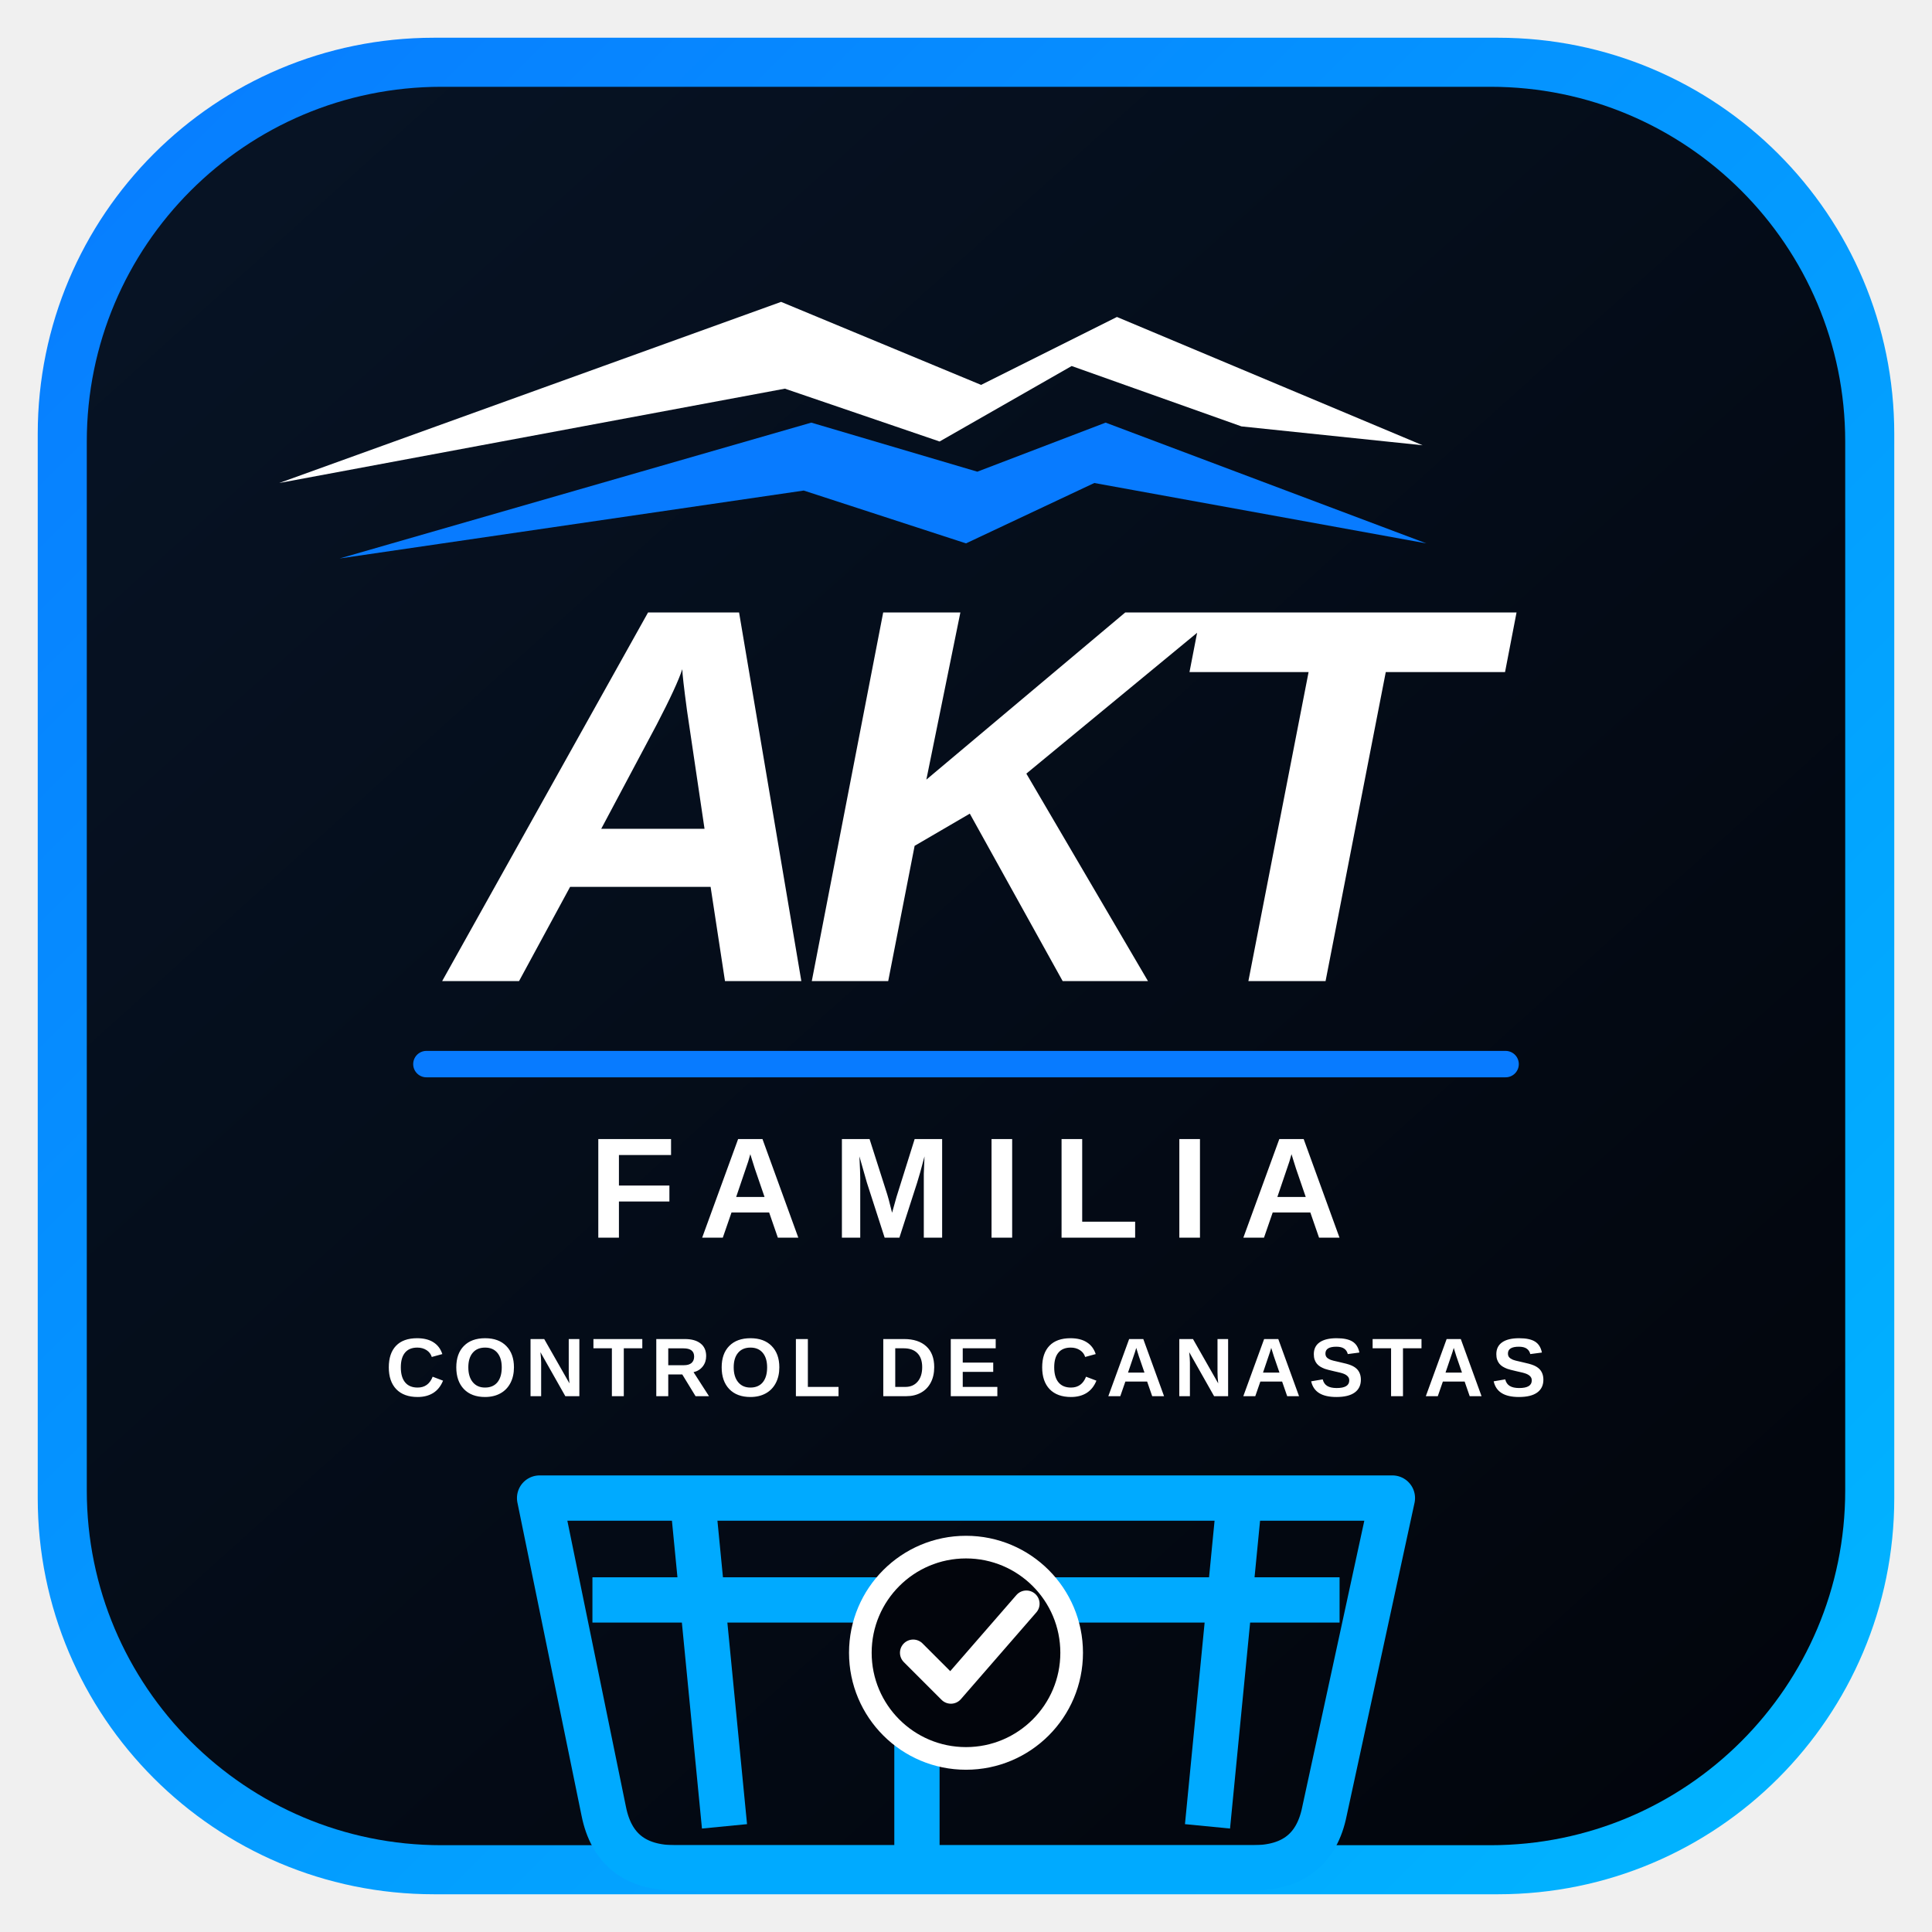
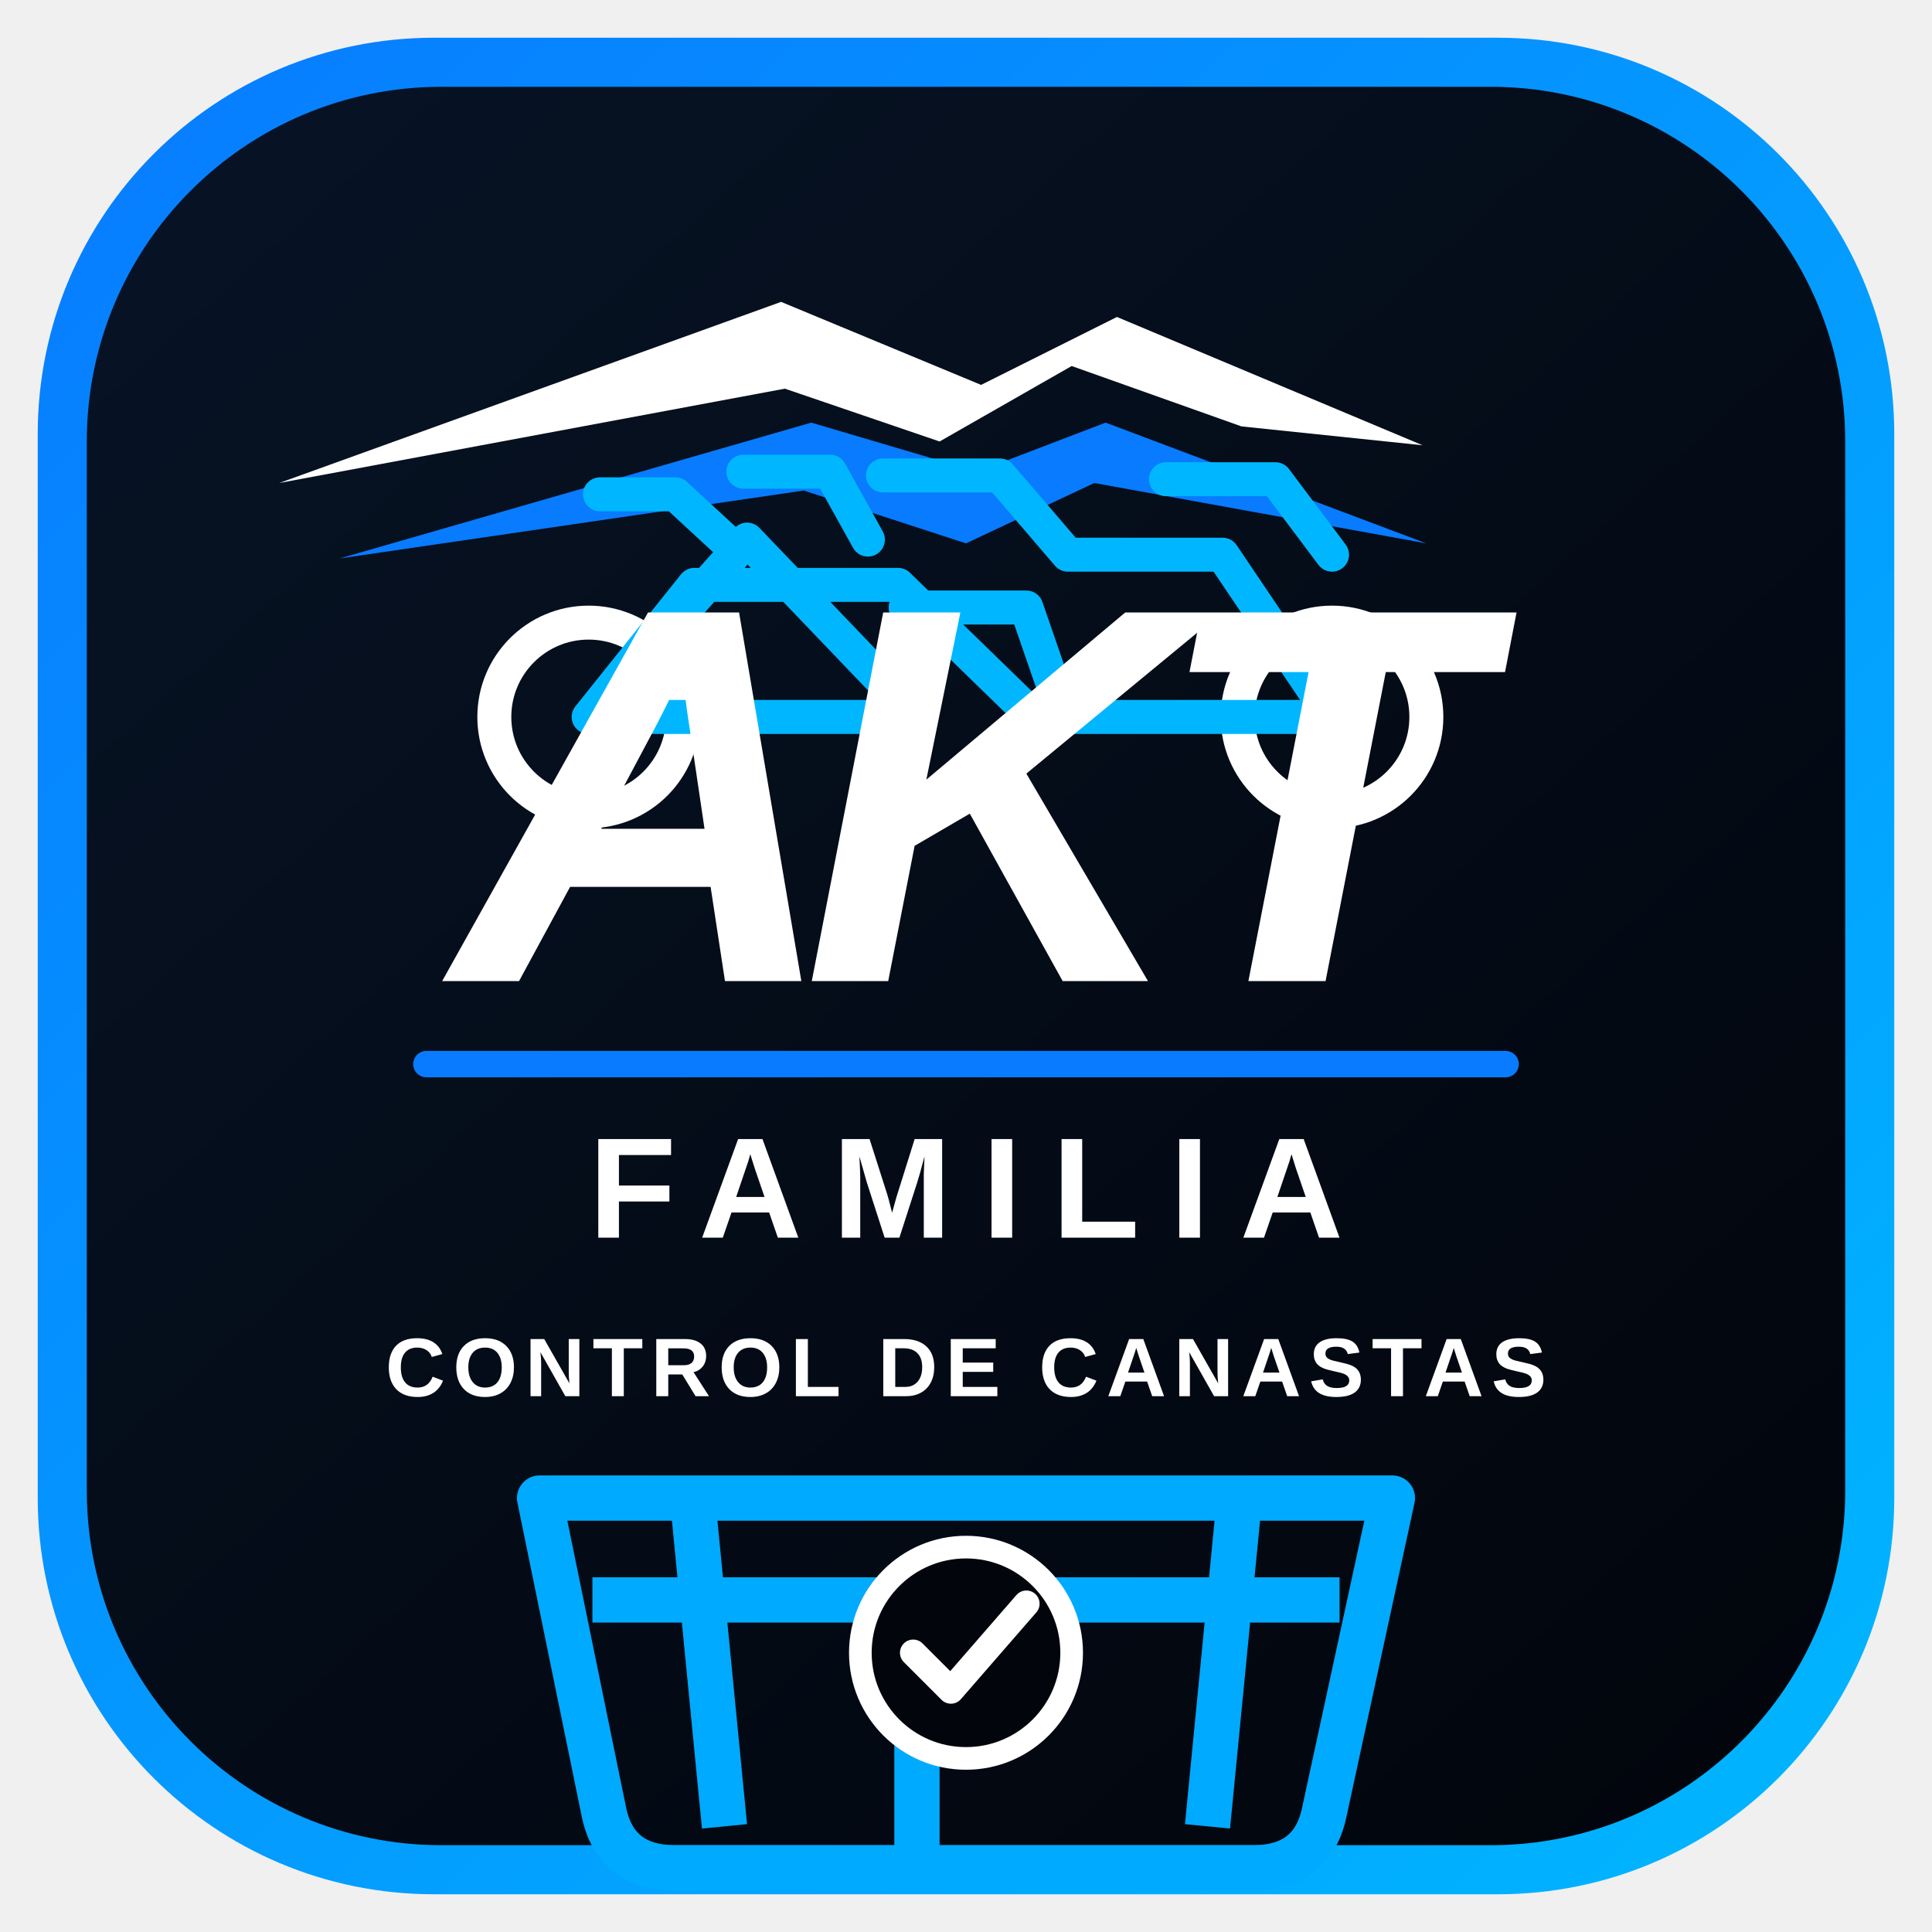
<svg xmlns="http://www.w3.org/2000/svg" viewBox="0 0 512 512">
  <defs>
    <linearGradient id="edge" x1="0" y1="0" x2="1" y2="1">
      <stop stop-color="#087bff" />
      <stop offset="1" stop-color="#00b7ff" />
    </linearGradient>
    <linearGradient id="bg" x1="0" y1="0" x2="0.9" y2="1">
      <stop stop-color="#071426" />
      <stop offset="1" stop-color="#02050c" />
    </linearGradient>
  </defs>
  <rect x="10" y="10" width="492" height="492" rx="105" fill="url(#edge)" />
  <rect x="23" y="23" width="466" height="466" rx="94" fill="url(#bg)" />
  <path d="M74 128L207 80l53 22 36-18 81 34-48-5-45-16-35 20-41-14z" fill="#fff" />
  <path d="M90 148l125-36 44 13 34-13 85 32-88-16-34 16-43-14z" fill="#087bff" />
+   <g fill="none" stroke="#00b7ff" stroke-width="9" stroke-linecap="round" stroke-linejoin="round">
+     <circle cx="156" cy="190" r="25" stroke="#fff" />
+     <circle cx="353" cy="190" r="25" stroke="#fff" />
+     <path d="M156 190l42-47 45 47h-87l28-35h54l36 35h79l-29-43h-41l-18-21h-31M230 143l-10-18h-23M282 190l-10-29h-32M309 127h29l15 20M192 143l-13-12h-20" />
+   </g>
  <text x="256" y="260" text-anchor="middle" fill="#fff" font-family="Arial,sans-serif" font-size="142" font-style="italic" font-weight="900" letter-spacing="-10">AKT</text>
  <path d="M113 282h286" stroke="#087bff" stroke-width="7" stroke-linecap="round" />
  <text x="256" y="328" text-anchor="middle" fill="#fff" font-family="Arial,sans-serif" font-size="38" font-weight="900" letter-spacing="8">FAMILIA</text>
  <text x="256" y="370" text-anchor="middle" fill="#fff" font-family="Arial,sans-serif" font-size="22" font-weight="800" letter-spacing="2">CONTROL DE CANASTAS</text>
  <g transform="translate(128 389)" fill="none" stroke="#00aaff" stroke-width="12" stroke-linejoin="round">
    <path d="M15 8h226l-18 83q-3 15-19 15H51q-16 0-19-15z" />
    <path d="M29 35h198M56 13l8 82M200 13l-8 82M115 36v67" />
  </g>
  <circle cx="256" cy="438" r="28" fill="#02050c" stroke="#fff" stroke-width="6" />
  <path d="M242 438l10 10 20-23" fill="none" stroke="#fff" stroke-width="7" stroke-linecap="round" stroke-linejoin="round" />
</svg>
